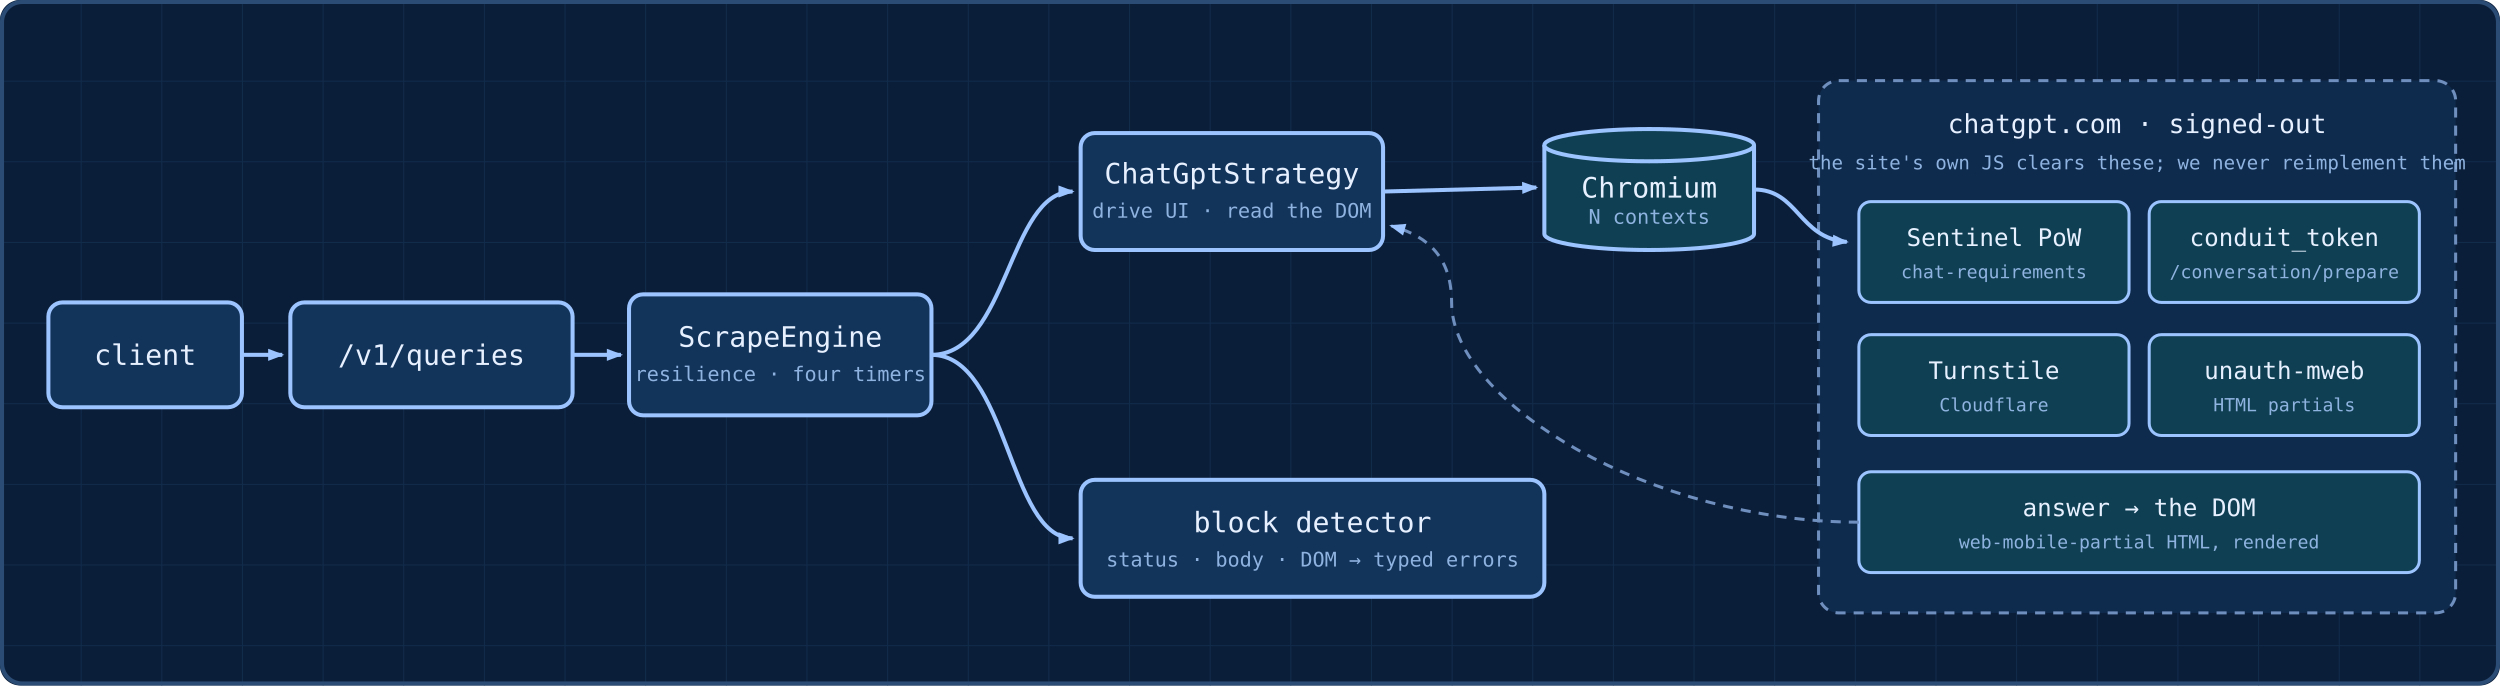
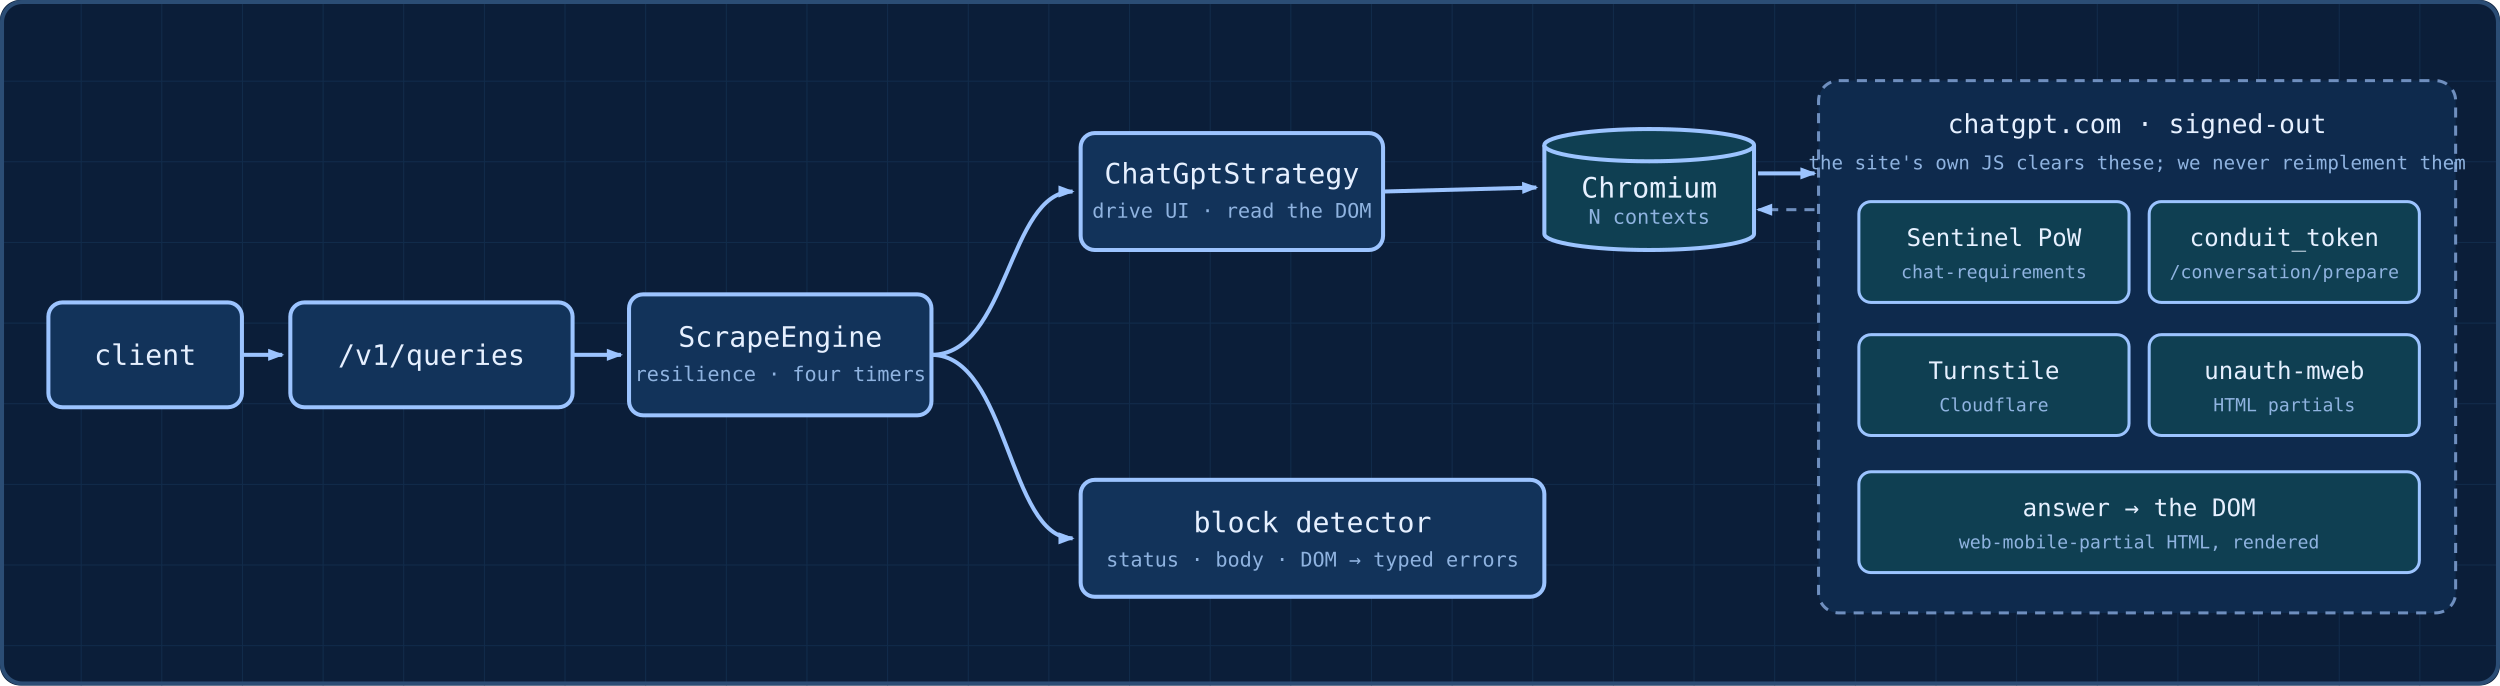
<svg xmlns="http://www.w3.org/2000/svg" viewBox="0 0 1240 340" font-family="ui-monospace, SFMono-Regular, Menlo, Consolas, monospace">
  <defs>
    <marker id="ah" markerWidth="10" markerHeight="8" refX="7" refY="3" orient="auto" markerUnits="userSpaceOnUse">
      <path d="M0,0 L8,3 L0,6 Z" fill="#9cc4ff" />
    </marker>
    <pattern id="grid" width="40" height="40" patternUnits="userSpaceOnUse">
      <path d="M40,0 H0 V40" fill="none" stroke="#163457" stroke-width="1" opacity="0.55" />
    </pattern>
  </defs>
  <rect x="0" y="0" width="1240" height="340" rx="10" fill="#0b1e39" />
  <rect x="0" y="0" width="1240" height="340" rx="10" fill="url(#grid)" />
  <rect x="1" y="1" width="1238" height="338" rx="10" fill="none" stroke="#2b4d75" stroke-width="2" />
  <rect x="902" y="40" width="316" height="264" rx="10" fill="#0e2a4d" stroke="#6f8fbf" stroke-width="1.5" stroke-dasharray="5 4" />
  <text x="1060" y="66" text-anchor="middle" fill="#e6f0ff" font-size="13">chatgpt.com · signed-out</text>
  <text x="1060" y="84" text-anchor="middle" fill="#8fb3e0" font-size="9.5">the site's own JS clears these; we never reimplement them</text>
  <g stroke="#9cc4ff" stroke-width="1.5" fill="#0f3f52">
    <rect x="922" y="100" width="134" height="50" rx="6" />
    <rect x="1066" y="100" width="134" height="50" rx="6" />
    <rect x="922" y="166" width="134" height="50" rx="6" />
    <rect x="1066" y="166" width="134" height="50" rx="6" />
    <rect x="922" y="234" width="278" height="50" rx="6" />
  </g>
  <g fill="#e6f0ff" font-size="12" text-anchor="middle">
    <text x="989" y="122">Sentinel PoW</text>
    <text x="1133" y="122">conduit_token</text>
    <text x="989" y="188">Turnstile</text>
    <text x="1133" y="188">unauth-mweb</text>
    <text x="1061" y="256">answer → the DOM</text>
  </g>
  <g fill="#8fb3e0" font-size="9" text-anchor="middle">
    <text x="989" y="138">chat-requirements</text>
    <text x="1133" y="138">/conversation/prepare</text>
    <text x="989" y="204">Cloudflare</text>
    <text x="1133" y="204">HTML partials</text>
    <text x="1061" y="272">web-mobile-partial HTML, rendered</text>
  </g>
  <g stroke="#9cc4ff" stroke-width="2" fill="#12335a">
    <rect x="24" y="150" width="96" height="52" rx="7" />
    <rect x="144" y="150" width="140" height="52" rx="7" />
    <rect x="312" y="146" width="150" height="60" rx="7" />
    <rect x="536" y="66" width="150" height="58" rx="7" />
    <rect x="536" y="238" width="230" height="58" rx="7" />
  </g>
  <g stroke="#9cc4ff" stroke-width="2" fill="#0f3f52">
    <path d="M766,72 V116 A52,8 0 0 0 870,116 V72" />
    <ellipse cx="818" cy="72" rx="52" ry="8" />
  </g>
  <g fill="#e6f0ff" font-size="14" text-anchor="middle">
    <text x="72" y="181">client</text>
    <text x="214" y="181">/v1/queries</text>
    <text x="387" y="172">ScrapeEngine</text>
    <text x="611" y="91">ChatGptStrategy</text>
    <text x="651" y="264">block detector</text>
    <text x="818" y="98">Chromium</text>
  </g>
  <g fill="#8fb3e0" font-size="10" text-anchor="middle">
    <text x="387" y="189">resilience · four timers</text>
    <text x="611" y="108">drive UI · read the DOM</text>
    <text x="651" y="281">status · body · DOM → typed errors</text>
    <text x="818" y="111">N contexts</text>
  </g>
  <g stroke="#9cc4ff" stroke-width="2" fill="none" marker-end="url(#ah)">
    <line x1="120" y1="176" x2="140" y2="176" />
    <line x1="284" y1="176" x2="308" y2="176" />
    <path d="M462,176 C500,176 500,95 532,95" />
    <path d="M462,176 C500,176 500,267 532,267" />
    <line x1="686" y1="95" x2="762" y2="93" />
-     <path d="M870,94 C892,94 892,118 916,120" />
+     <line x1="872" y1="86" x2="900" y2="86" />
  </g>
-   <path d="M922,259 C820,259 720,200 720,150 720,124 704,116 690,112" stroke="#6f8fbf" stroke-width="1.5" fill="none" stroke-dasharray="5 4" marker-end="url(#ah)" />
+   <line x1="900" y1="104" x2="872" y2="104" stroke="#6f8fbf" stroke-width="1.5" stroke-dasharray="5 4" marker-end="url(#ah)" />
</svg>
